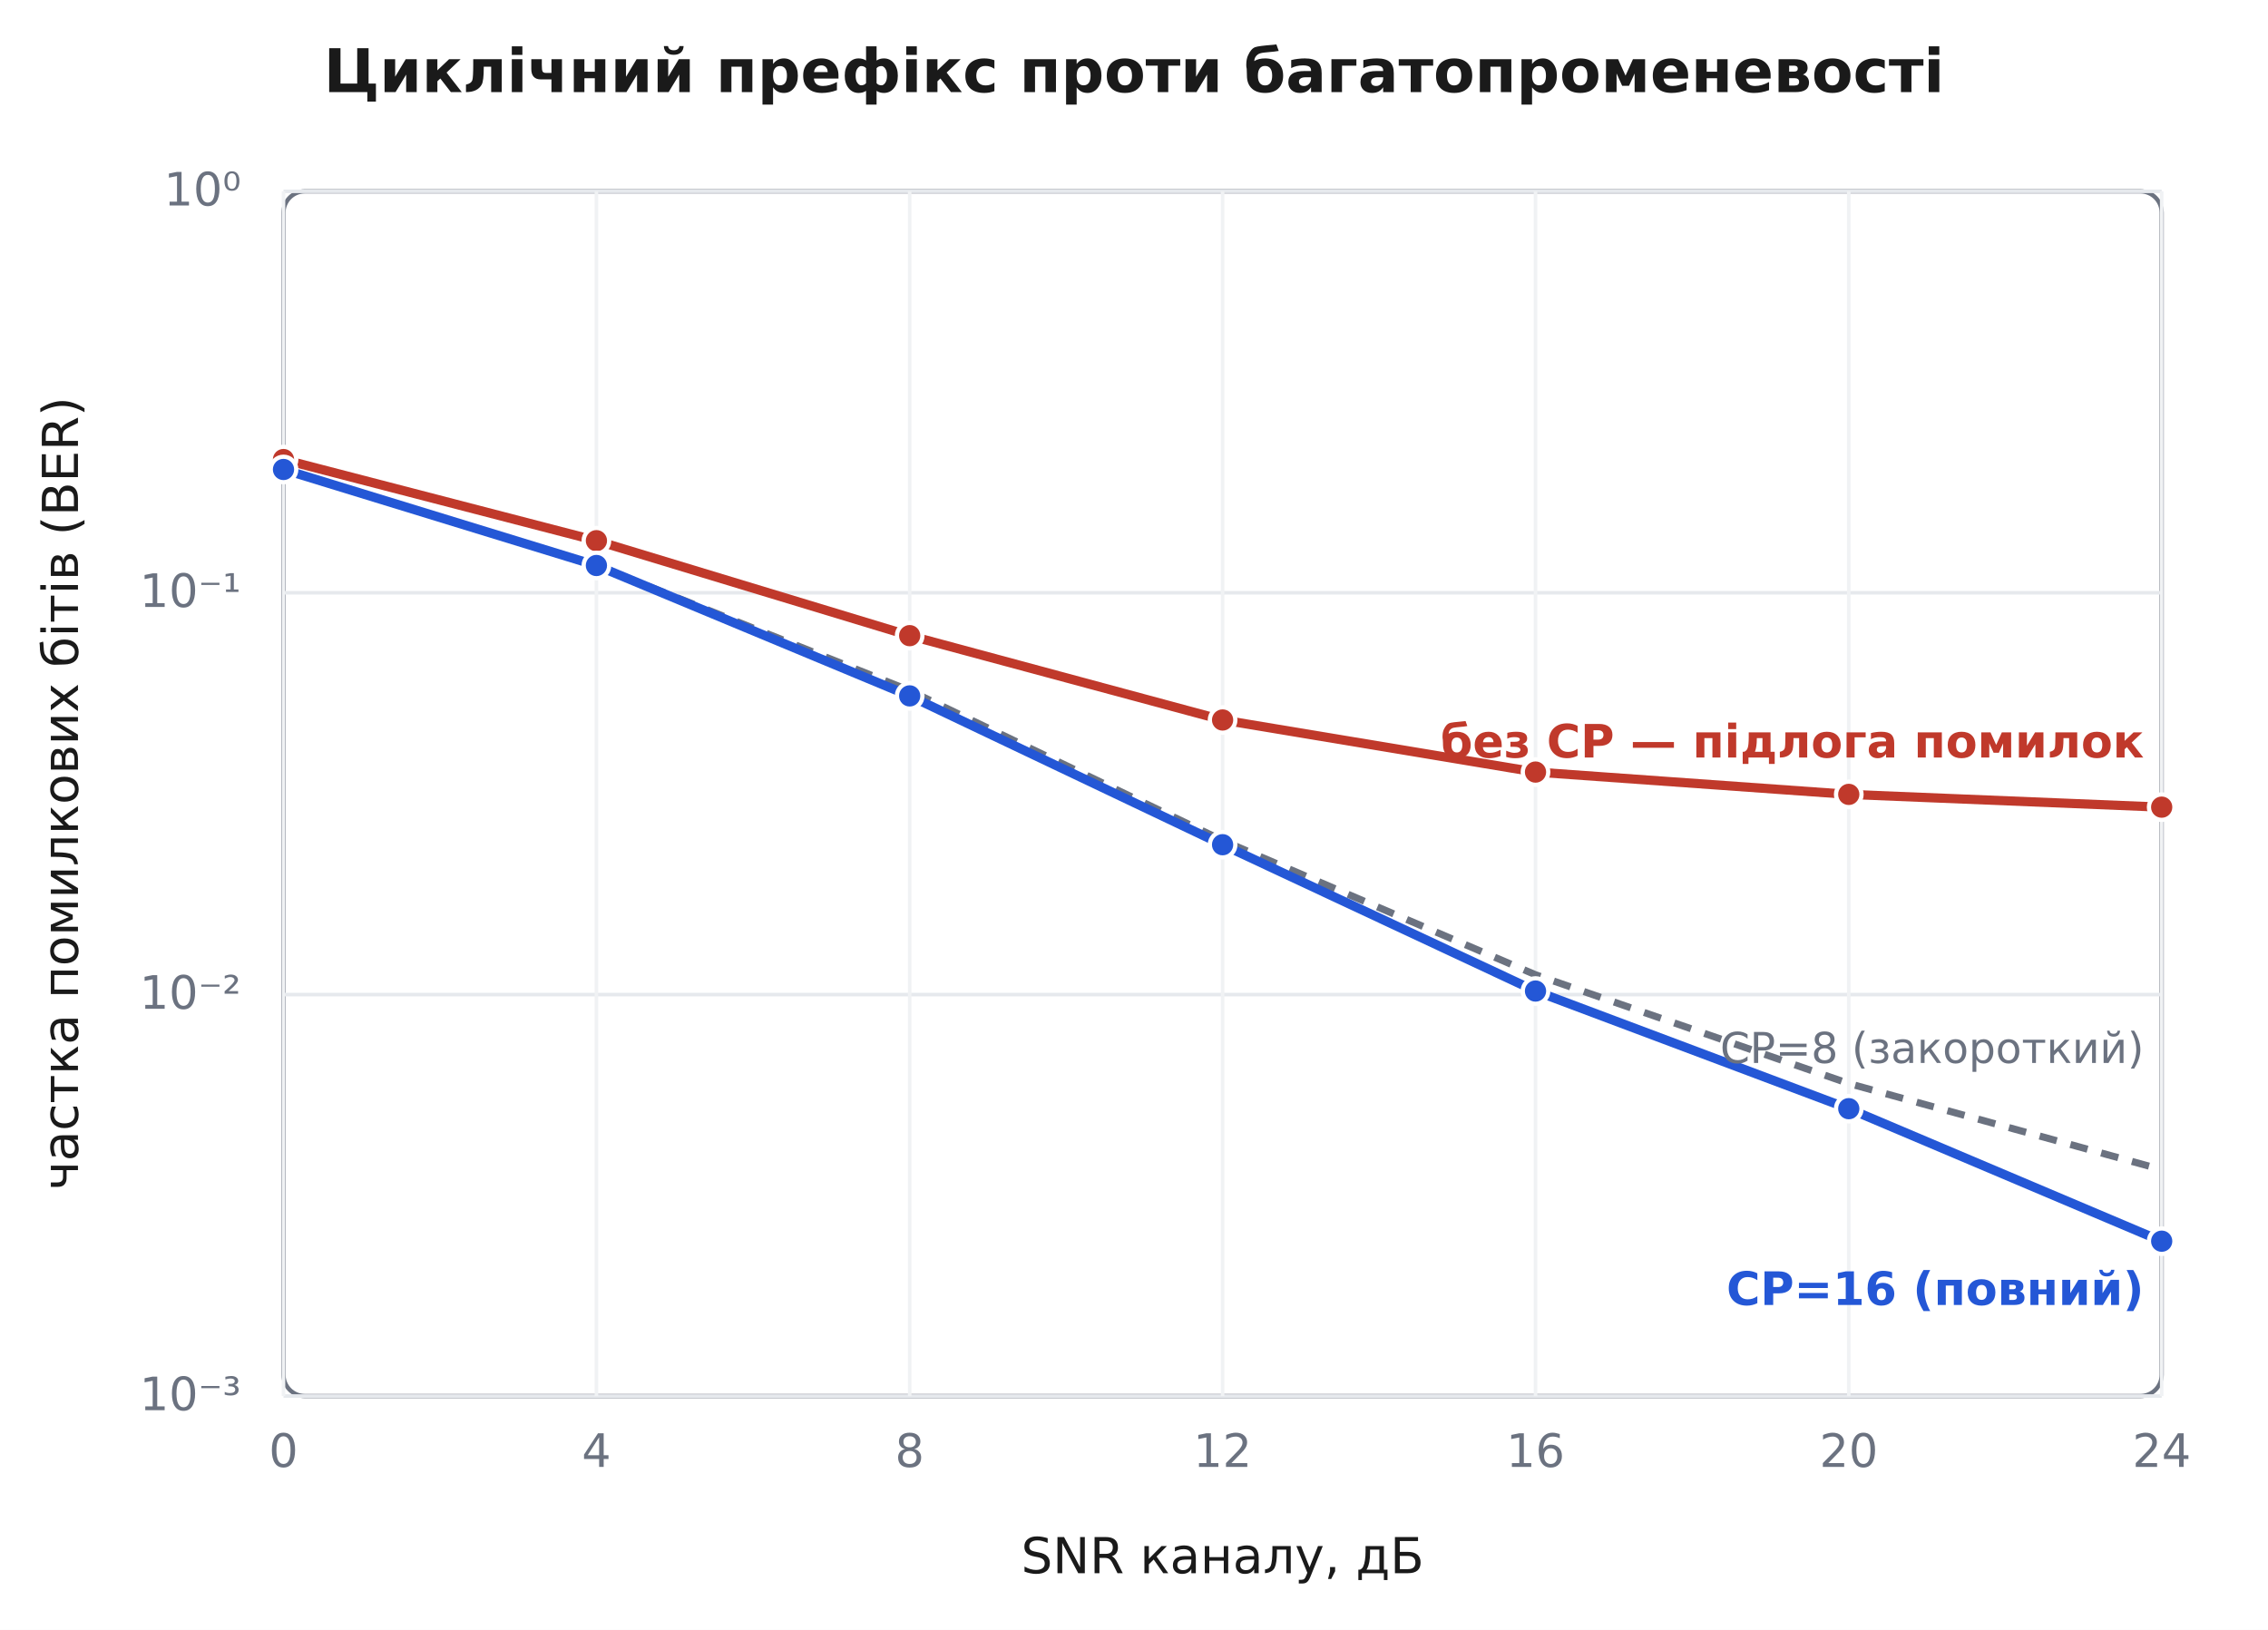
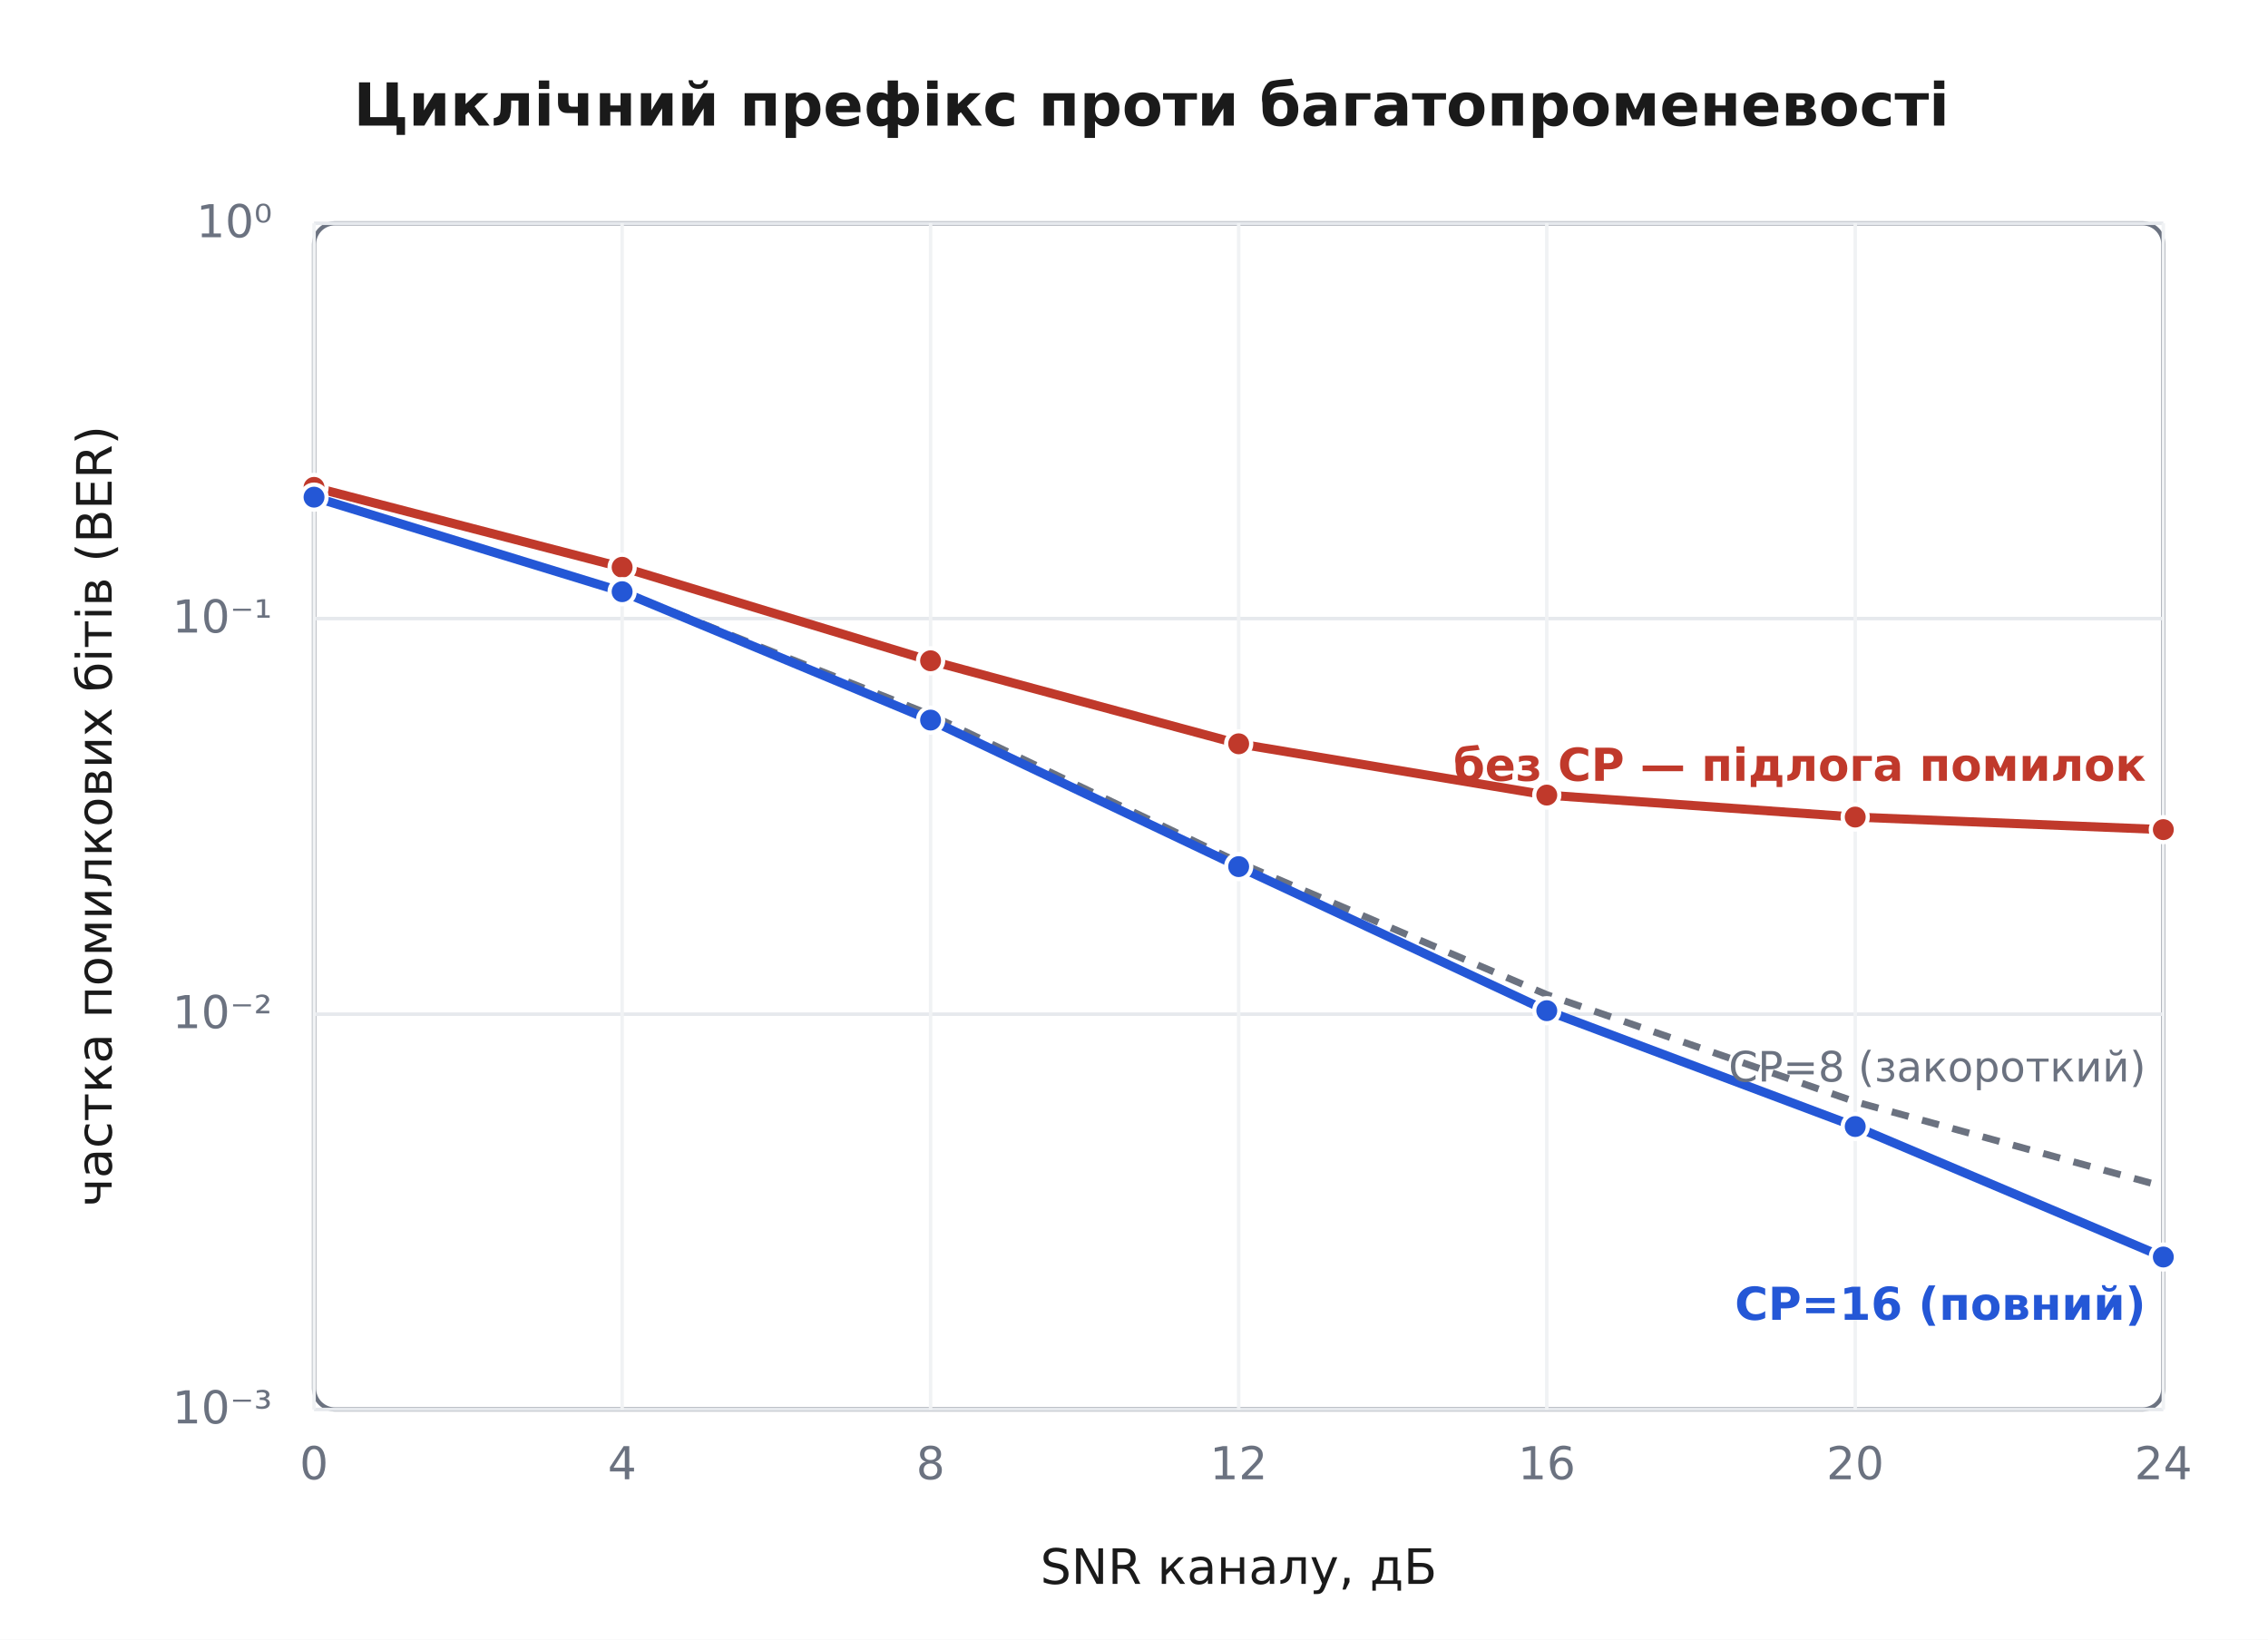
- <svg xmlns="http://www.w3.org/2000/svg" viewBox="0 0 640 460" font-family="'Segoe UI', 'DejaVu Sans', Arial, sans-serif">
-   <rect width="640" height="460" fill="#ffffff" />
+ <svg xmlns="http://www.w3.org/2000/svg" viewBox="-10 -10 650 470" font-family="'Segoe UI', 'DejaVu Sans', Arial, sans-serif">
+   <rect x="-10" y="-10" width="650" height="470" fill="#ffffff" />
  <defs>
    <marker id="arrow" viewBox="0 0 10 10" refX="9" refY="5" markerWidth="7" markerHeight="7" orient="auto-start-reverse">
      <path d="M0 0 L10 5 L0 10 z" fill="#333333" />
    </marker>
  </defs>
  <text x="320.0" y="26.0" font-family="'Segoe UI', 'DejaVu Sans', Arial, sans-serif" font-size="17" fill="#1a1a1a" text-anchor="middle" font-weight="700">Циклічний префікс проти багатопроменевості</text>
  <rect x="80.0" y="54.0" width="530.0" height="340.0" rx="6" fill="#ffffff" stroke="#6b7280" stroke-width="1.2" />
  <line x1="80.0" y1="394.0" x2="610.0" y2="394.0" stroke="#e6e9ed" stroke-width="1.0" />
  <text x="68.0" y="398.0" font-family="'Segoe UI', 'DejaVu Sans', Arial, sans-serif" font-size="13" fill="#6b7280" text-anchor="end">10⁻³</text>
  <line x1="80.0" y1="280.7" x2="610.0" y2="280.7" stroke="#e6e9ed" stroke-width="1.0" />
  <text x="68.0" y="284.7" font-family="'Segoe UI', 'DejaVu Sans', Arial, sans-serif" font-size="13" fill="#6b7280" text-anchor="end">10⁻²</text>
  <line x1="80.0" y1="167.3" x2="610.0" y2="167.3" stroke="#e6e9ed" stroke-width="1.0" />
  <text x="68.0" y="171.3" font-family="'Segoe UI', 'DejaVu Sans', Arial, sans-serif" font-size="13" fill="#6b7280" text-anchor="end">10⁻¹</text>
  <line x1="80.0" y1="54.0" x2="610.0" y2="54.0" stroke="#e6e9ed" stroke-width="1.0" />
  <text x="68.0" y="58.0" font-family="'Segoe UI', 'DejaVu Sans', Arial, sans-serif" font-size="13" fill="#6b7280" text-anchor="end">10⁰</text>
  <line x1="80.0" y1="54.0" x2="80.0" y2="394.0" stroke="#f0f2f4" stroke-width="1.0" />
  <text x="80.0" y="414.0" font-family="'Segoe UI', 'DejaVu Sans', Arial, sans-serif" font-size="13" fill="#6b7280" text-anchor="middle">0</text>
  <line x1="168.3" y1="54.0" x2="168.3" y2="394.0" stroke="#f0f2f4" stroke-width="1.0" />
  <text x="168.3" y="414.0" font-family="'Segoe UI', 'DejaVu Sans', Arial, sans-serif" font-size="13" fill="#6b7280" text-anchor="middle">4</text>
  <line x1="256.7" y1="54.0" x2="256.7" y2="394.0" stroke="#f0f2f4" stroke-width="1.0" />
  <text x="256.7" y="414.0" font-family="'Segoe UI', 'DejaVu Sans', Arial, sans-serif" font-size="13" fill="#6b7280" text-anchor="middle">8</text>
  <line x1="345.0" y1="54.0" x2="345.0" y2="394.0" stroke="#f0f2f4" stroke-width="1.0" />
  <text x="345.0" y="414.0" font-family="'Segoe UI', 'DejaVu Sans', Arial, sans-serif" font-size="13" fill="#6b7280" text-anchor="middle">12</text>
  <line x1="433.3" y1="54.0" x2="433.3" y2="394.0" stroke="#f0f2f4" stroke-width="1.0" />
  <text x="433.3" y="414.0" font-family="'Segoe UI', 'DejaVu Sans', Arial, sans-serif" font-size="13" fill="#6b7280" text-anchor="middle">16</text>
  <line x1="521.7" y1="54.0" x2="521.7" y2="394.0" stroke="#f0f2f4" stroke-width="1.0" />
  <text x="521.7" y="414.0" font-family="'Segoe UI', 'DejaVu Sans', Arial, sans-serif" font-size="13" fill="#6b7280" text-anchor="middle">20</text>
  <line x1="610.0" y1="54.0" x2="610.0" y2="394.0" stroke="#f0f2f4" stroke-width="1.0" />
  <text x="610.0" y="414.0" font-family="'Segoe UI', 'DejaVu Sans', Arial, sans-serif" font-size="13" fill="#6b7280" text-anchor="middle">24</text>
  <polyline points="80.0,129.7 168.3,152.6 256.7,179.4 345.0,203.2 433.3,217.9 521.7,224.2 610.0,227.8" fill="none" stroke="#c0392b" stroke-width="2.6" stroke-linejoin="round" />
  <polyline points="80.0,132.5 168.3,159.6 256.7,194.9 345.0,237.2 433.3,275.1 521.7,305.8 610.0,330.1" fill="none" stroke="#6b7280" stroke-width="2.0" stroke-dasharray="5 4" stroke-linejoin="round" />
  <polyline points="80.0,132.5 168.3,159.6 256.7,196.4 345.0,238.4 433.3,279.7 521.7,312.9 610.0,350.3" fill="none" stroke="#2457d6" stroke-width="2.6" stroke-linejoin="round" />
  <circle cx="80.0" cy="129.7" r="3.6" fill="#c0392b" stroke="#ffffff" stroke-width="1.2" />
  <circle cx="168.3" cy="152.6" r="3.6" fill="#c0392b" stroke="#ffffff" stroke-width="1.2" />
  <circle cx="256.7" cy="179.4" r="3.6" fill="#c0392b" stroke="#ffffff" stroke-width="1.2" />
  <circle cx="345.0" cy="203.2" r="3.6" fill="#c0392b" stroke="#ffffff" stroke-width="1.2" />
  <circle cx="433.3" cy="217.9" r="3.6" fill="#c0392b" stroke="#ffffff" stroke-width="1.2" />
  <circle cx="521.7" cy="224.2" r="3.6" fill="#c0392b" stroke="#ffffff" stroke-width="1.2" />
  <circle cx="610.0" cy="227.8" r="3.6" fill="#c0392b" stroke="#ffffff" stroke-width="1.2" />
  <circle cx="80.0" cy="132.5" r="3.6" fill="#2457d6" stroke="#ffffff" stroke-width="1.2" />
  <circle cx="168.3" cy="159.6" r="3.6" fill="#2457d6" stroke="#ffffff" stroke-width="1.2" />
  <circle cx="256.7" cy="196.4" r="3.6" fill="#2457d6" stroke="#ffffff" stroke-width="1.2" />
  <circle cx="345.0" cy="238.4" r="3.6" fill="#2457d6" stroke="#ffffff" stroke-width="1.2" />
  <circle cx="433.3" cy="279.7" r="3.6" fill="#2457d6" stroke="#ffffff" stroke-width="1.2" />
  <circle cx="521.7" cy="312.9" r="3.6" fill="#2457d6" stroke="#ffffff" stroke-width="1.2" />
  <circle cx="610.0" cy="350.3" r="3.6" fill="#2457d6" stroke="#ffffff" stroke-width="1.2" />
  <text x="605.0" y="213.8" font-family="'Segoe UI', 'DejaVu Sans', Arial, sans-serif" font-size="13" fill="#c0392b" text-anchor="end" font-weight="700">без CP — підлога помилок</text>
  <text x="605.0" y="300.0" font-family="'Segoe UI', 'DejaVu Sans', Arial, sans-serif" font-size="12" fill="#6b7280" text-anchor="end">CP=8 (закороткий)</text>
  <text x="605.0" y="368.3" font-family="'Segoe UI', 'DejaVu Sans', Arial, sans-serif" font-size="13" fill="#2457d6" text-anchor="end" font-weight="700">CP=16 (повний)</text>
  <text x="345.0" y="444.0" font-family="'Segoe UI', 'DejaVu Sans', Arial, sans-serif" font-size="14" fill="#1a1a1a" text-anchor="middle">SNR каналу, дБ</text>
  <text x="22" y="224.0" font-family="'Segoe UI', 'DejaVu Sans', Arial, sans-serif" font-size="14" fill="#1a1a1a" text-anchor="middle" transform="rotate(-90 22 224.0)">частка помилкових бітів (BER)</text>
</svg>
